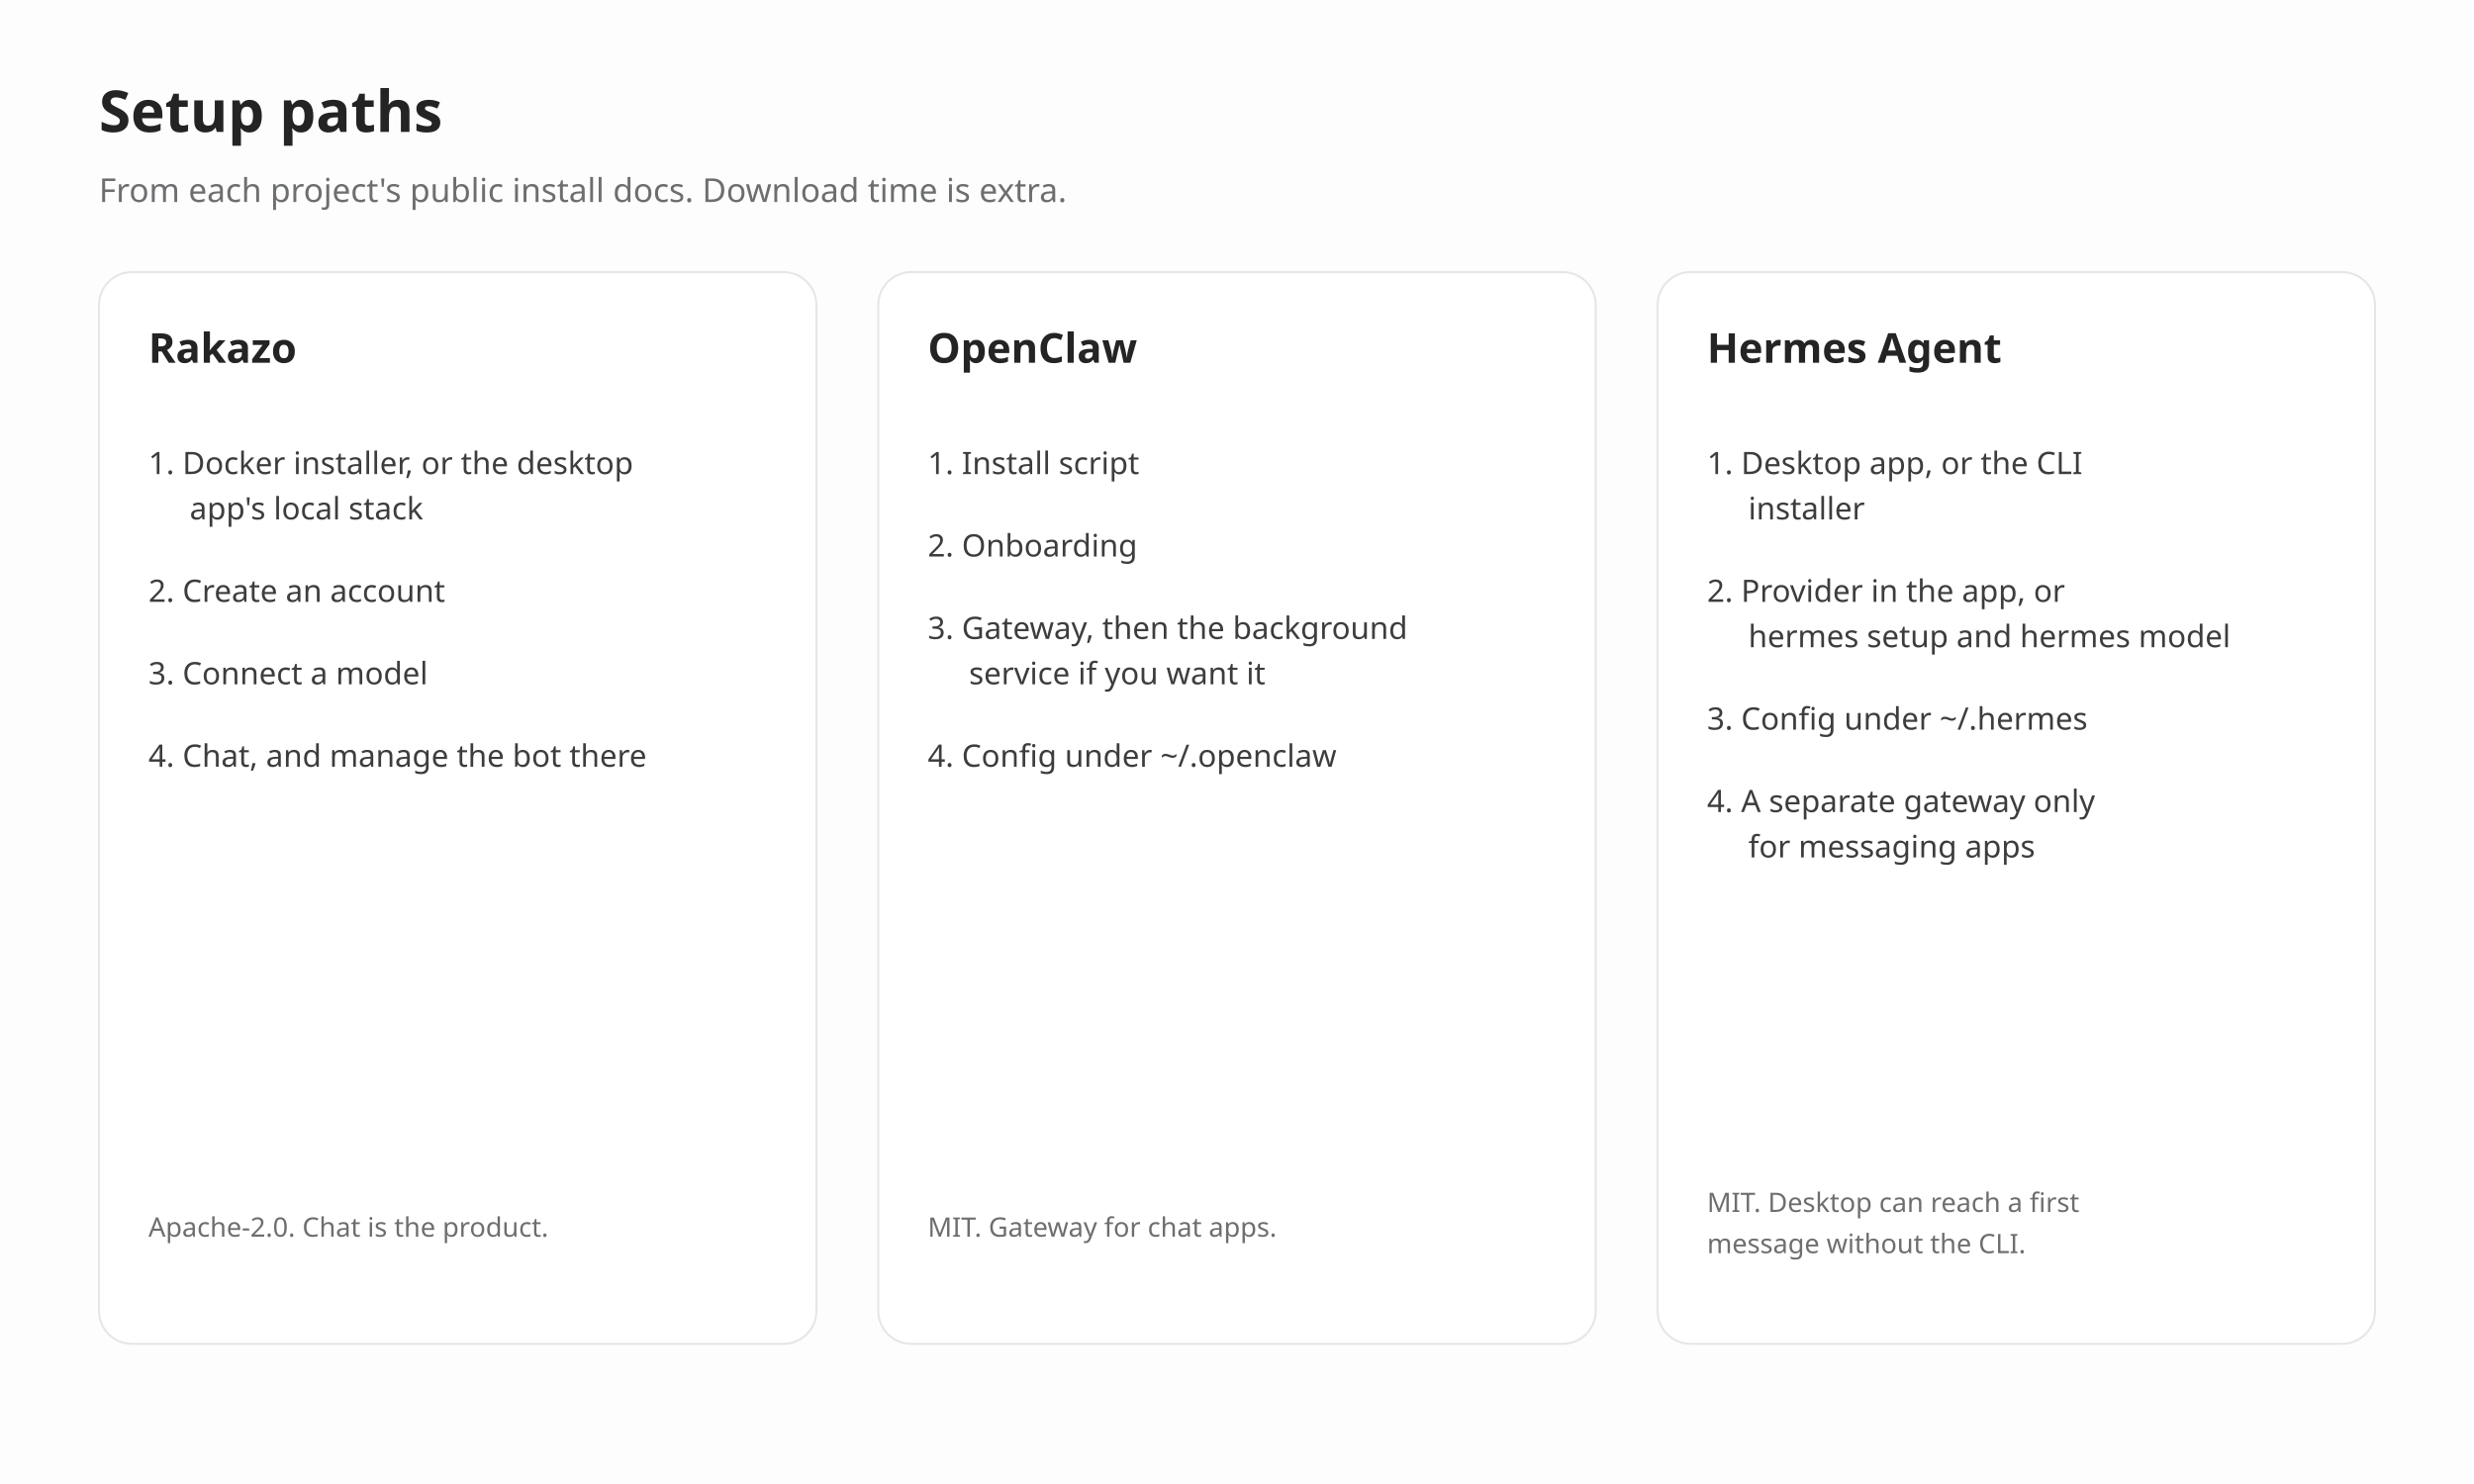
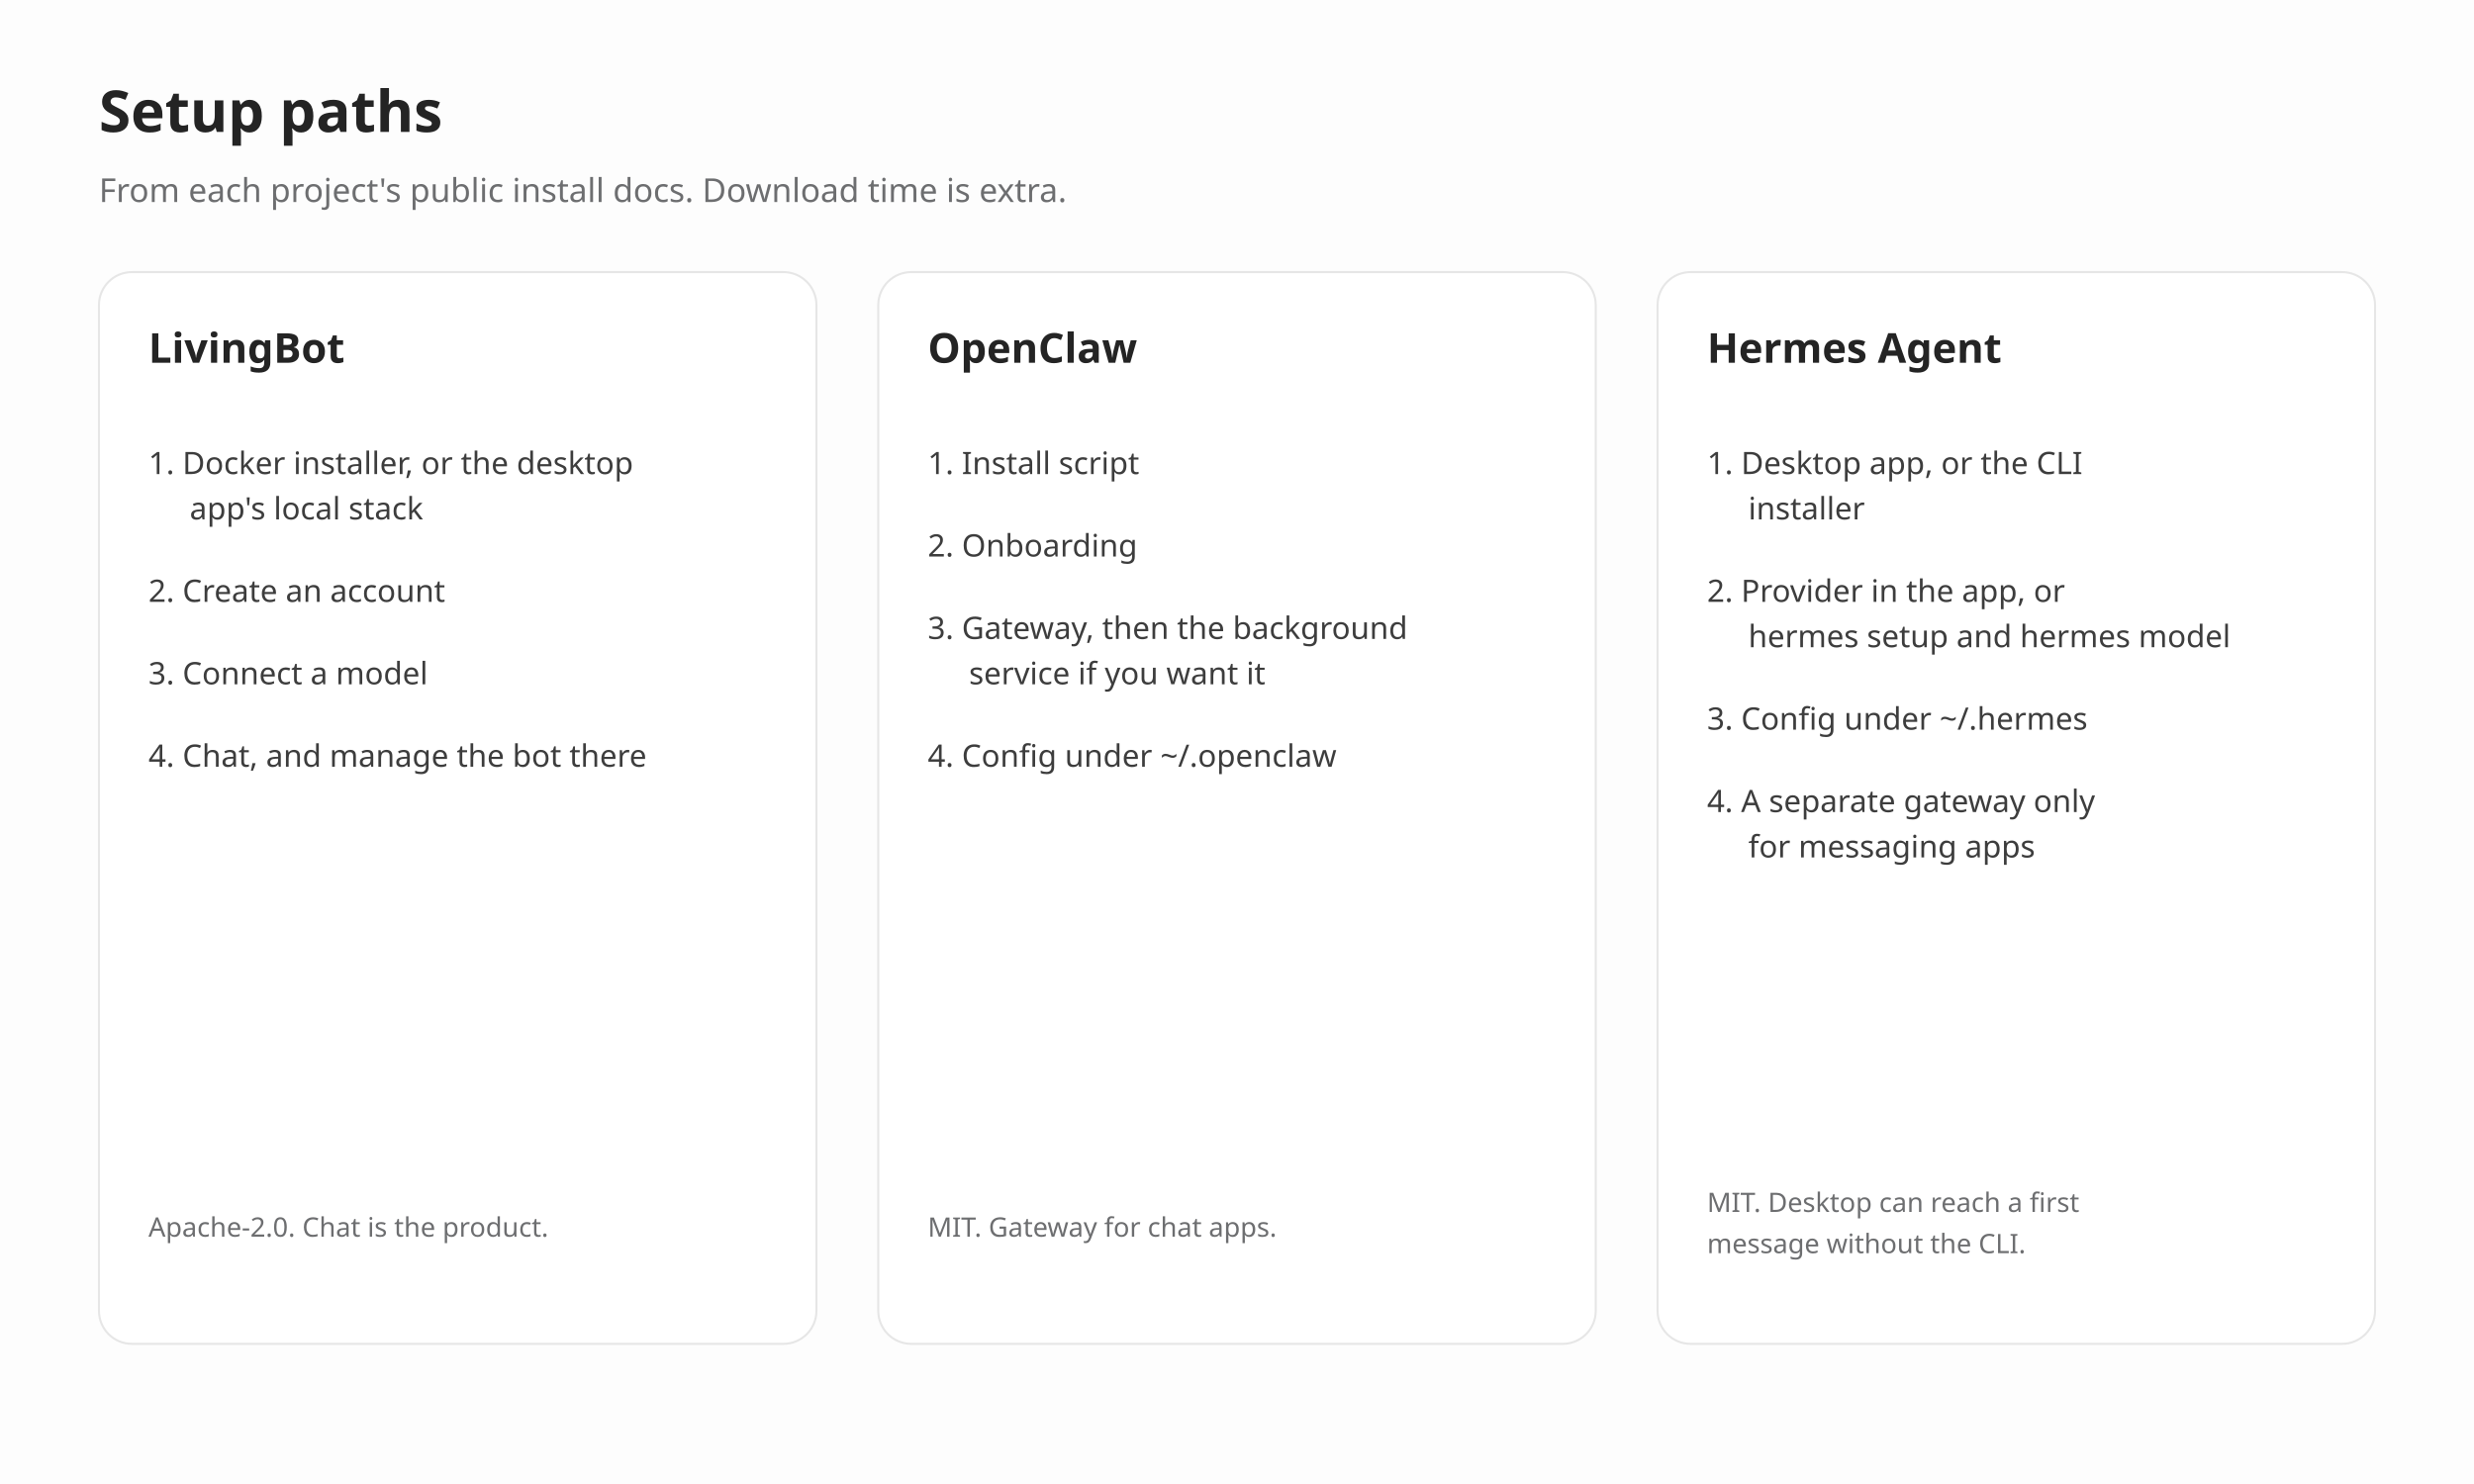
<svg xmlns="http://www.w3.org/2000/svg" width="1200" height="720" viewBox="0 0 1200 720" role="img" aria-labelledby="setupTitle setupDesc">
  <rect width="1200" height="720" fill="#fdfdfd" />
  <text x="48" y="64" fill="#242424" font-family="Geist, ui-sans-serif, system-ui, sans-serif" font-size="28" font-weight="600">Setup paths</text>
  <text x="48" y="98" fill="#6d6e70" font-family="Geist, ui-sans-serif, system-ui, sans-serif" font-size="16">From each project's public install docs. Download time is extra.</text>
  <g font-family="Geist, ui-sans-serif, system-ui, sans-serif">
    <rect x="48" y="132" width="348" height="520" rx="16" fill="#ffffff" stroke="#e6e6e6" />
    <rect x="426" y="132" width="348" height="520" rx="16" fill="#ffffff" stroke="#e6e6e6" />
    <rect x="804" y="132" width="348" height="520" rx="16" fill="#ffffff" stroke="#e6e6e6" />
-     <text x="72" y="176" fill="#242424" font-size="20" font-weight="600">Rakazo</text>
+     <text x="72" y="176" fill="#242424" font-size="20" font-weight="600">LivingBot</text>
    <text x="450" y="176" fill="#242424" font-size="20" font-weight="600">OpenClaw</text>
    <text x="828" y="176" fill="#242424" font-size="20" font-weight="600">Hermes Agent</text>
    <g fill="#3d3d3d" font-size="15">
      <text x="72" y="230">1. Docker installer, or the desktop</text>
      <text x="92" y="252">app's local stack</text>
      <text x="72" y="292">2. Create an account</text>
      <text x="72" y="332">3. Connect a model</text>
      <text x="72" y="372">4. Chat, and manage the bot there</text>
      <text x="450" y="230">1. Install script</text>
      <text x="450" y="270">2. Onboarding</text>
      <text x="450" y="310">3. Gateway, then the background</text>
      <text x="470" y="332">service if you want it</text>
      <text x="450" y="372">4. Config under ~/.openclaw</text>
      <text x="828" y="230">1. Desktop app, or the CLI</text>
      <text x="848" y="252">installer</text>
      <text x="828" y="292">2. Provider in the app, or</text>
      <text x="848" y="314">hermes setup and hermes model</text>
      <text x="828" y="354">3. Config under ~/.hermes</text>
      <text x="828" y="394">4. A separate gateway only</text>
      <text x="848" y="416">for messaging apps</text>
    </g>
    <text x="72" y="600" fill="#6d6e70" font-size="13">Apache-2.0. Chat is the product.</text>
    <text x="450" y="600" fill="#6d6e70" font-size="13">MIT. Gateway for chat apps.</text>
    <text x="828" y="588" fill="#6d6e70" font-size="13">MIT. Desktop can reach a first</text>
    <text x="828" y="608" fill="#6d6e70" font-size="13">message without the CLI.</text>
  </g>
</svg>
